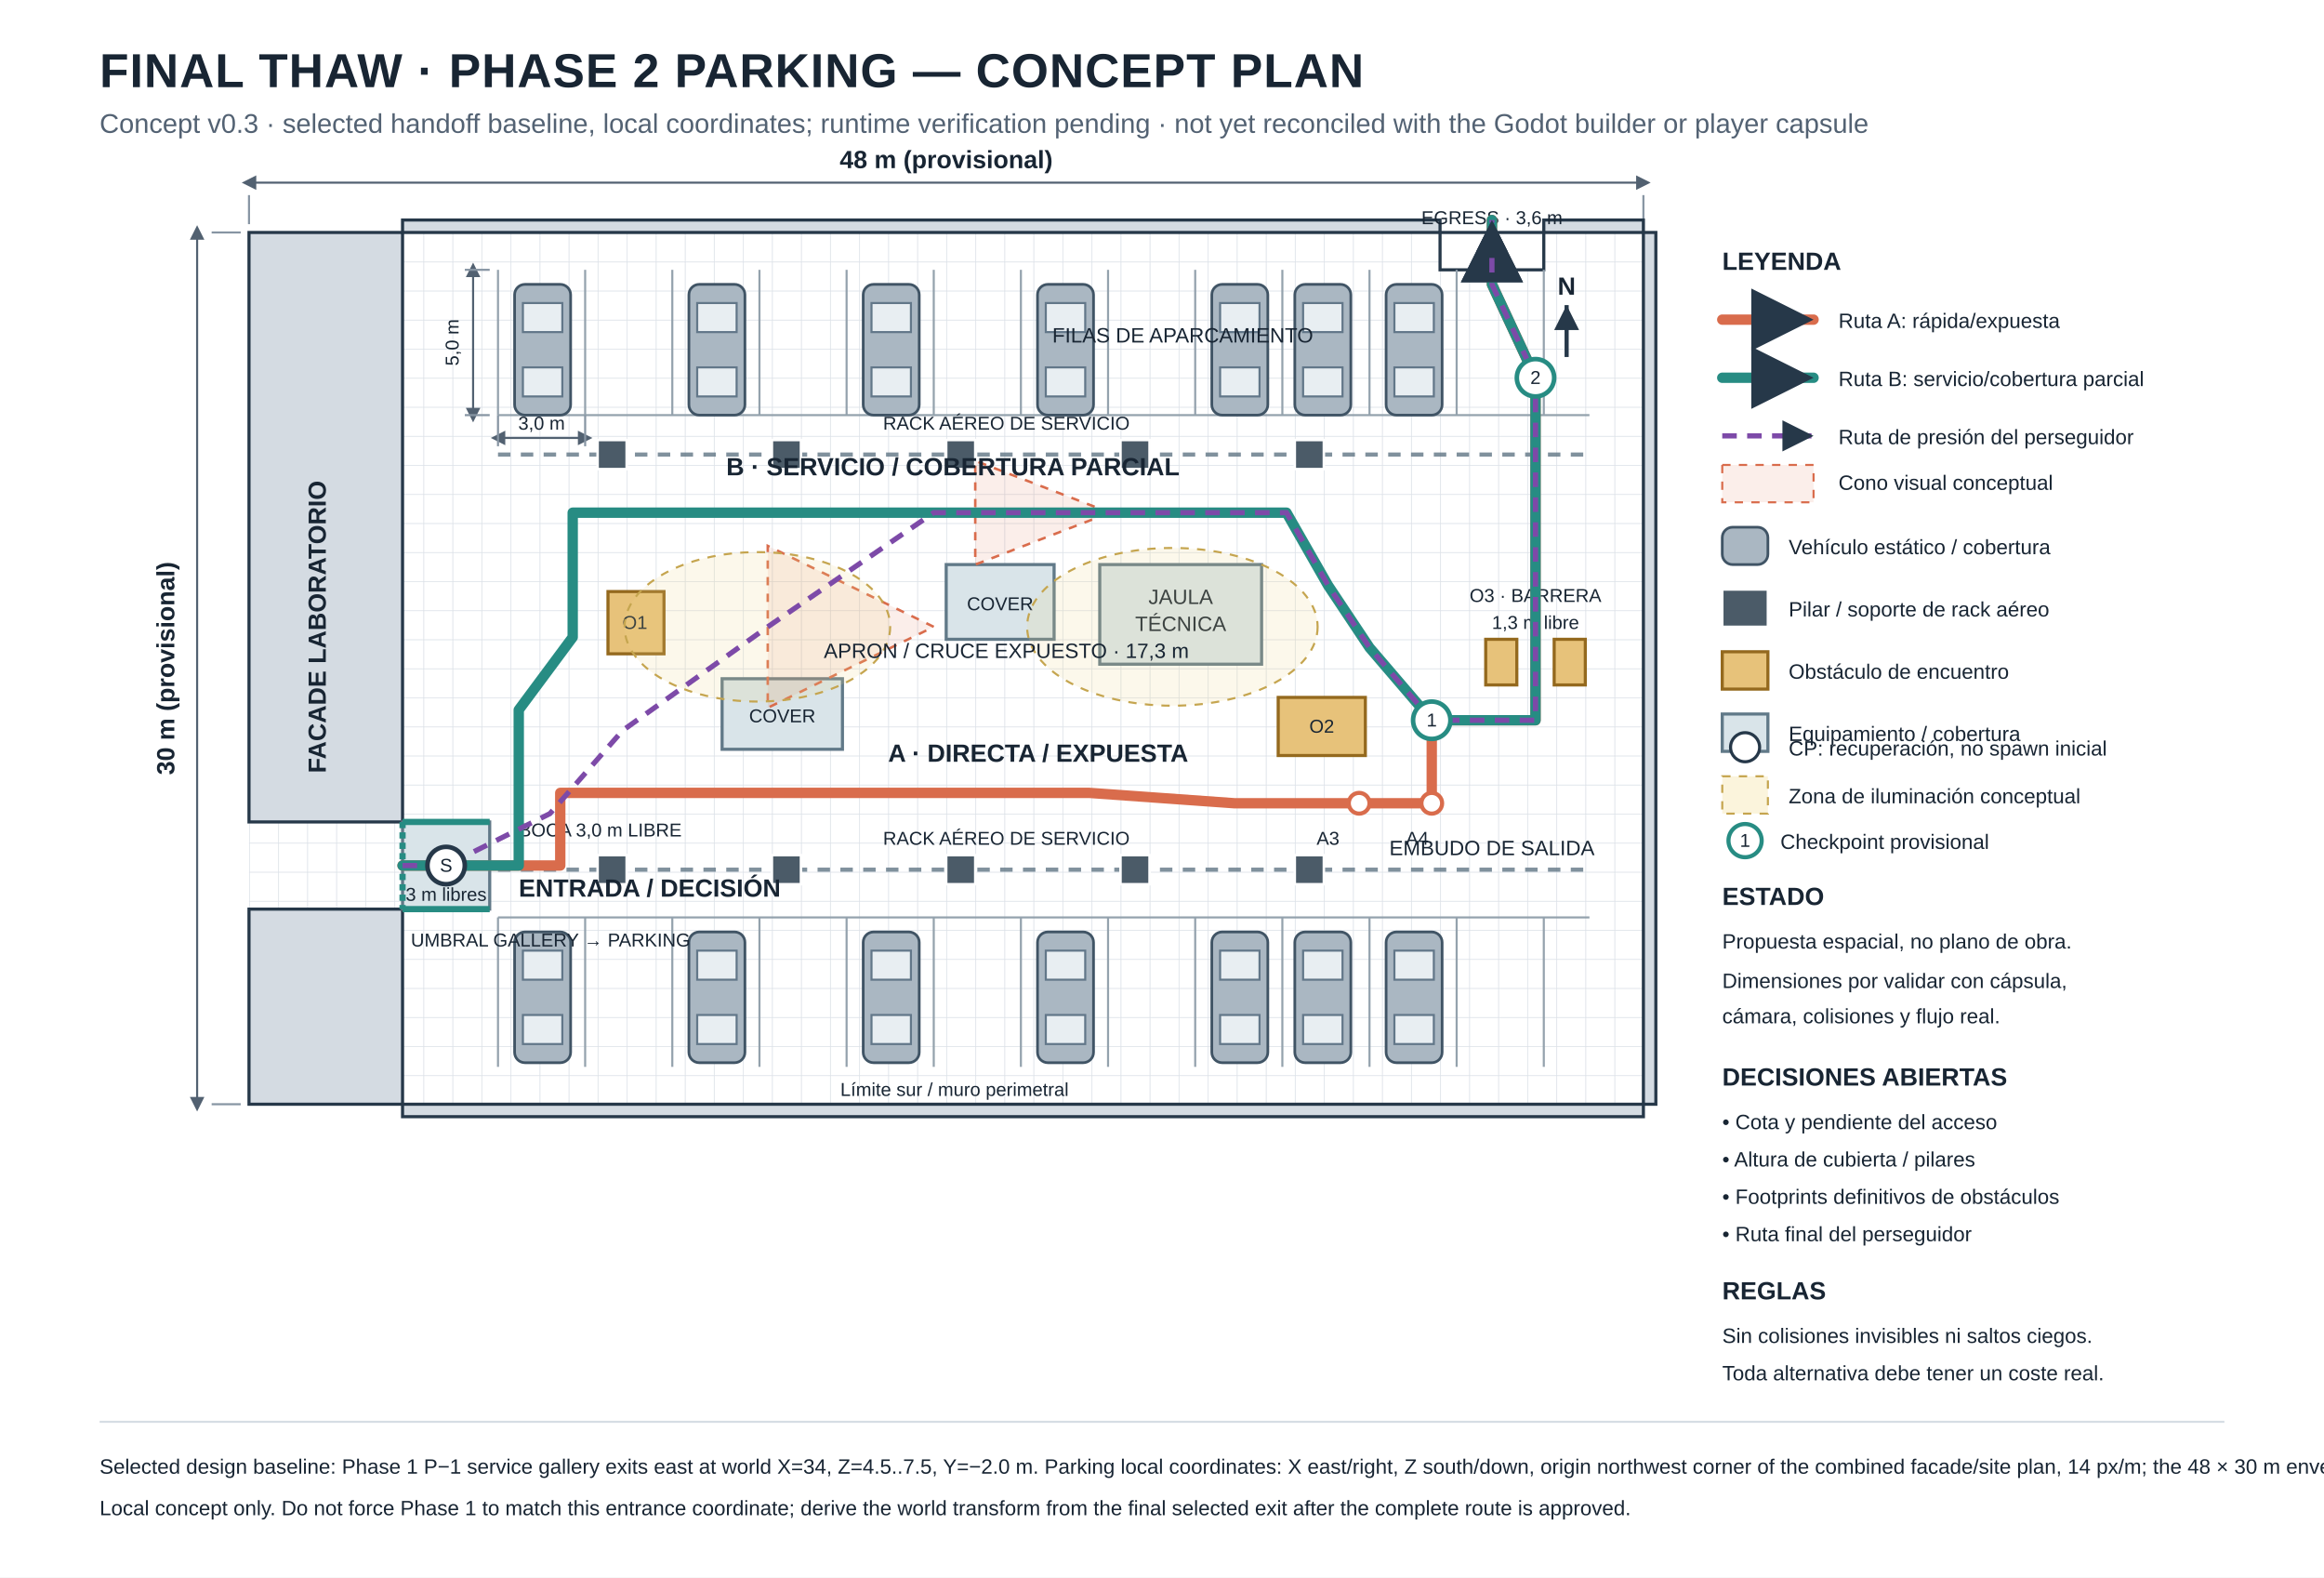
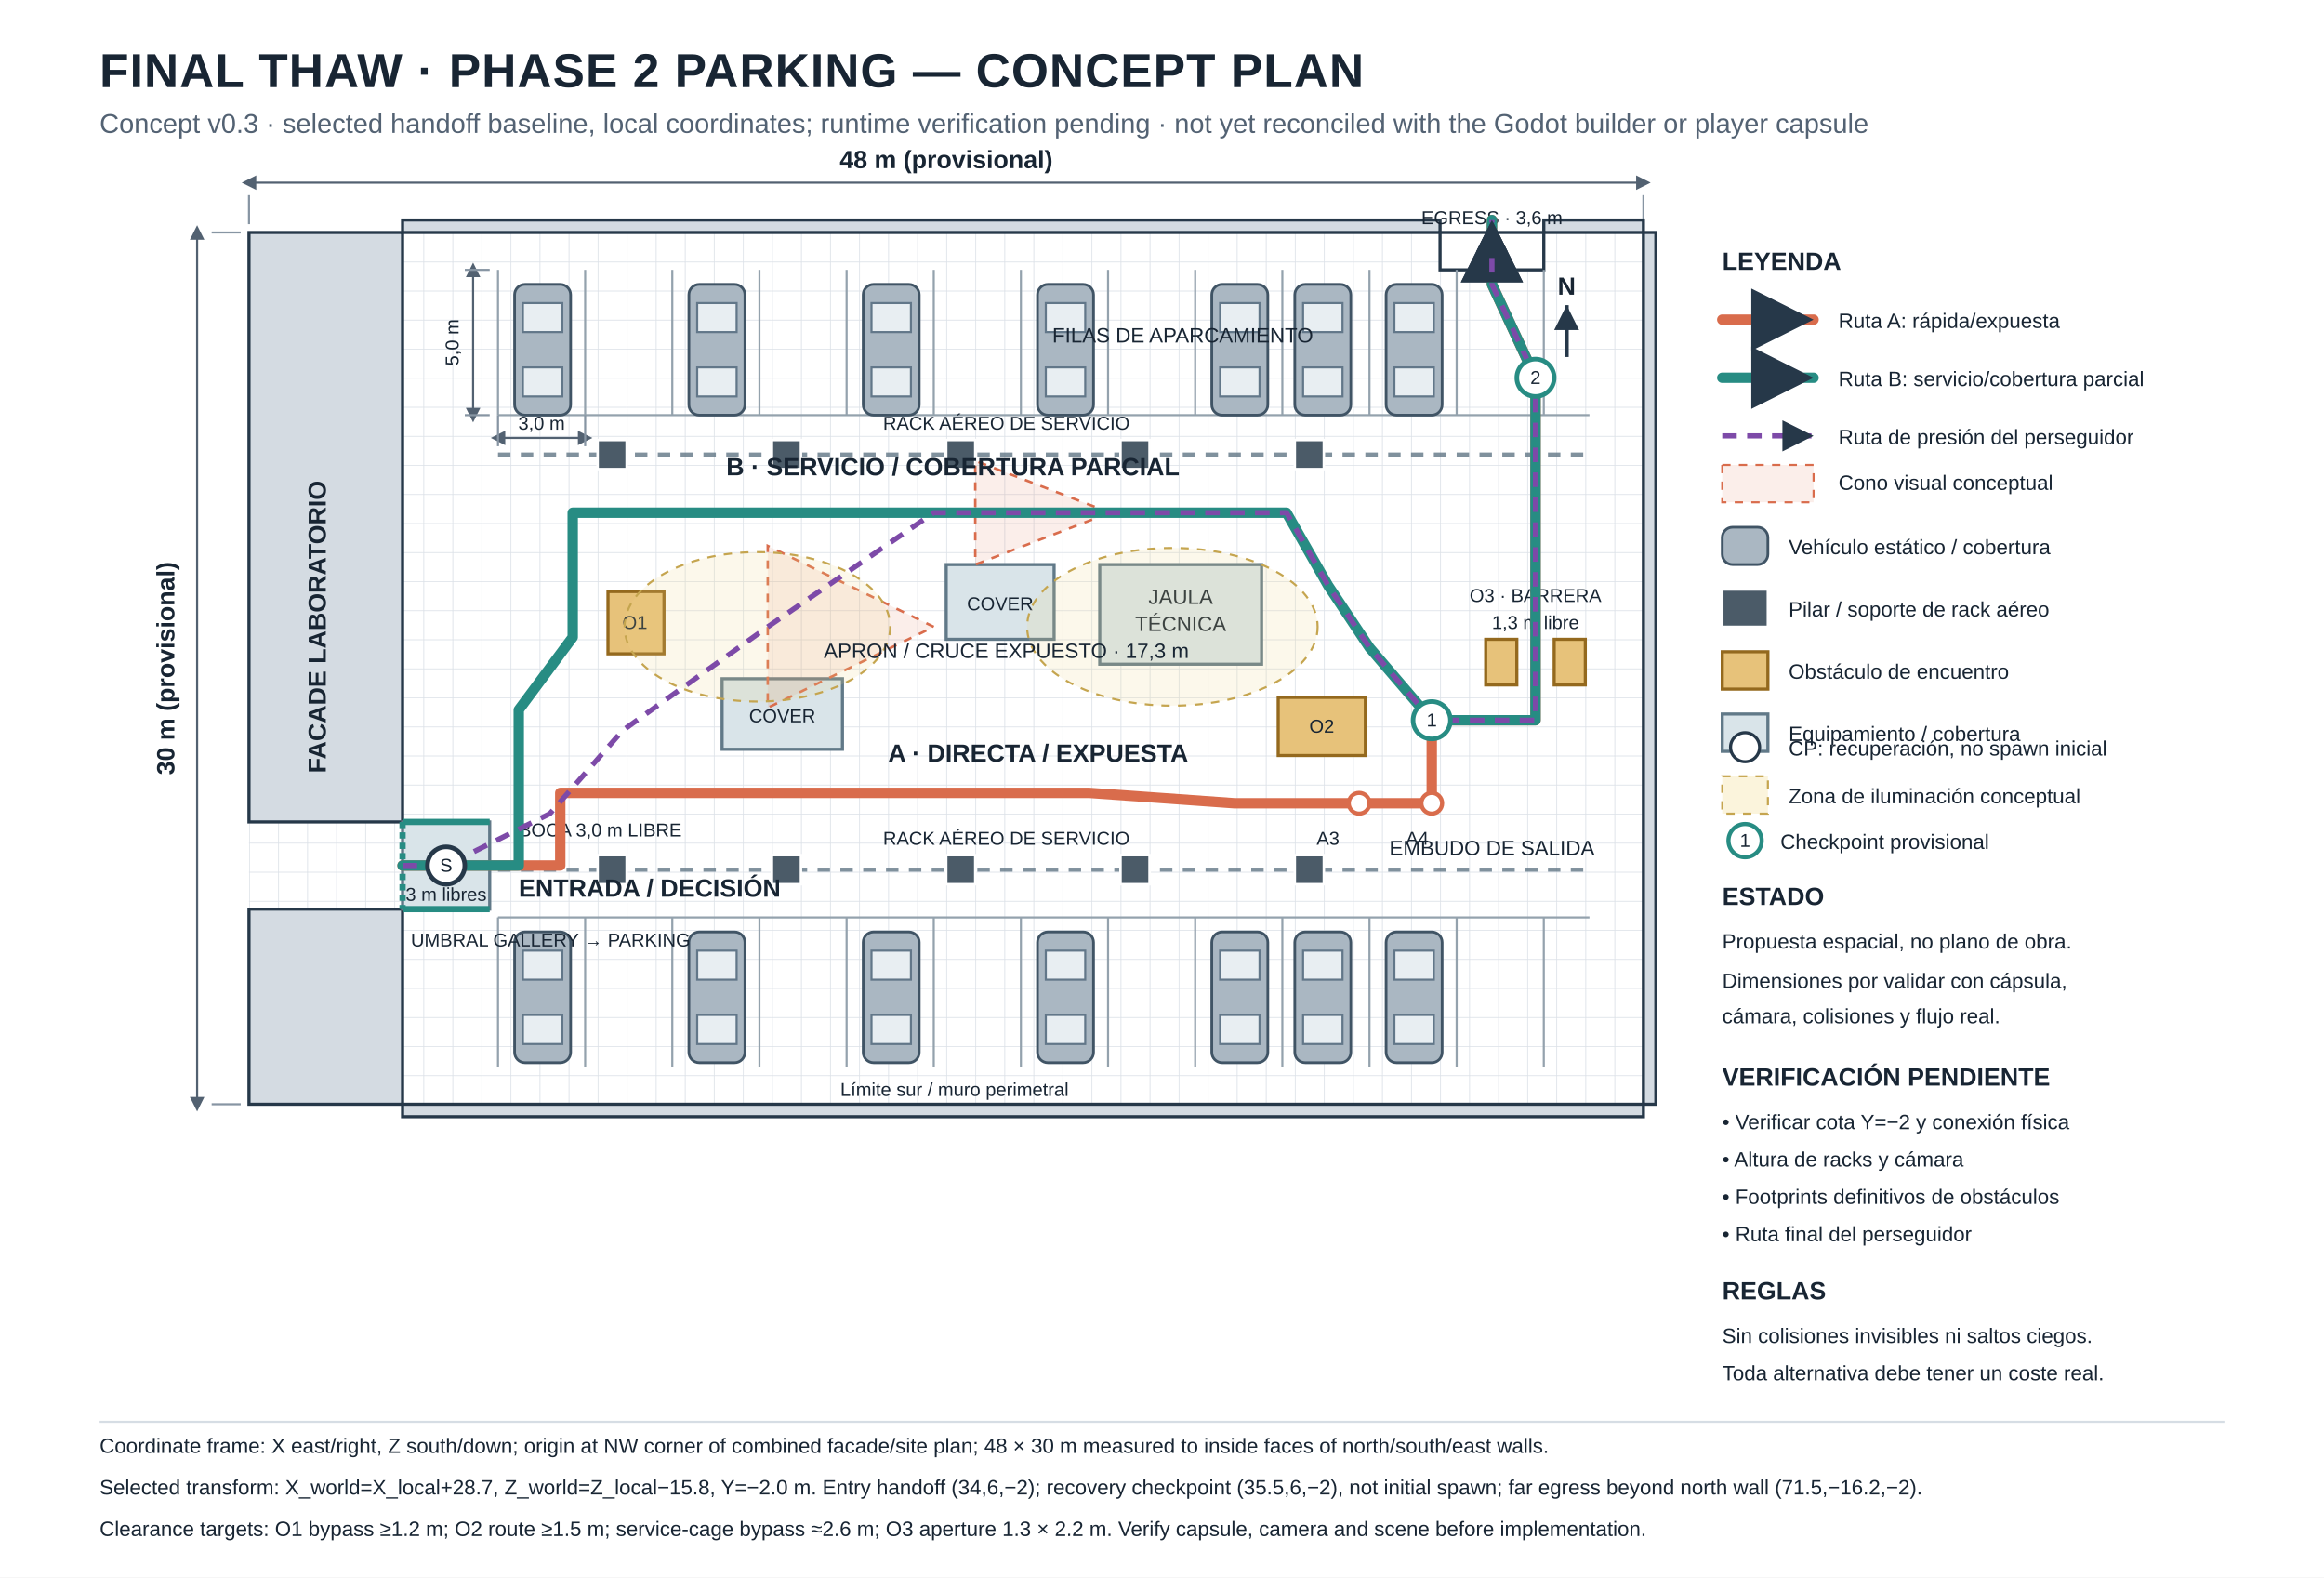
<svg xmlns="http://www.w3.org/2000/svg" width="1120" height="760" viewBox="0 0 1120 760">
  <defs>
    <pattern id="grid" width="14" height="14" patternUnits="userSpaceOnUse">
      <path d="M14 0H0V14" fill="none" stroke="#dce2e8" stroke-width="0.7" />
    </pattern>
    <marker id="arrow" markerWidth="8" markerHeight="8" refX="6" refY="3" orient="auto">
      <path d="M0,0 L6,3 L0,6 Z" fill="#263849" />
    </marker>
    <marker id="dim" markerWidth="7" markerHeight="7" refX="3.5" refY="3.5" orient="auto-start-reverse">
      <path d="M0,0 L7,3.5 L0,7 Z" fill="#526171" />
    </marker>
    <style>
      text{font-family:Arial,Helvetica,sans-serif;fill:#182533}
      .title{font-size:23px;font-weight:700;letter-spacing:.5px}
      .subtitle{font-size:13px;fill:#536273}
      .label{font-size:12px;font-weight:600}
      .small{font-size:10px}
      .tiny{font-size:9px}
      .boundary{fill:#f5f6f7;stroke:#263849;stroke-width:3}
      .wall{fill:#d4dbe2;stroke:#263849;stroke-width:1.5}
      .service{fill:#d9e4e9;stroke:#617988;stroke-width:1.5}
      .car{fill:#aab7c2;stroke:#405465;stroke-width:1.3;rx:5}
      .carGlass{fill:#e8eef2;stroke:#627789;stroke-width:1}
      .column{fill:#4b5b68;stroke:#fff;stroke-width:1.2}
      .obstacle{fill:#e7c27a;stroke:#94691e;stroke-width:1.5}
      .routeA{fill:none;stroke:#d96c4c;stroke-width:5;stroke-linecap:round;stroke-linejoin:round;marker-end:url(#arrow)}
      .routeB{fill:none;stroke:#278c83;stroke-width:5;stroke-linecap:round;stroke-linejoin:round;marker-end:url(#arrow)}
      .threat{fill:none;stroke:#7d4aa8;stroke-width:2.5;stroke-dasharray:7 5;marker-end:url(#arrow)}
      .dimline{stroke:#526171;stroke-width:1;marker-start:url(#dim);marker-end:url(#dim)}
      .thin{stroke:#8795a3;stroke-width:1;fill:none}
    </style>
  </defs>
  <rect width="1120" height="760" fill="#ffffff" />
  <text x="48" y="42" class="title">FINAL THAW · PHASE 2 PARKING — CONCEPT PLAN</text>
  <text x="48" y="64" class="subtitle">Concept v0.3 · selected handoff baseline, local coordinates; runtime verification pending · not yet reconciled with the Godot builder or player capsule</text>
  <g transform="translate(120 112)">
    <rect x="0" y="0" width="672" height="420" fill="url(#grid)" stroke="none" />
    <line x1="0" y1="-24" x2="672" y2="-24" class="dimline" />
    <line x1="0" y1="-18" x2="0" y2="-4" class="thin" />
    <line x1="672" y1="-18" x2="672" y2="-4" class="thin" />
    <text x="336" y="-31" class="label" text-anchor="middle">48 m (provisional)</text>
    <line x1="-25" y1="0" x2="-25" y2="420" class="dimline" />
    <line x1="-18" y1="0" x2="-4" y2="0" class="thin" />
    <line x1="-18" y1="420" x2="-4" y2="420" class="thin" />
    <text x="-36" y="210" class="label" text-anchor="middle" transform="rotate(-90 -36 210)">30 m (provisional)</text>
    <rect x="0" y="0" width="74" height="284" class="wall" />
    <rect x="0" y="326" width="74" height="94" class="wall" />
    <text x="37" y="190" class="label" text-anchor="middle" transform="rotate(-90 37 190)">FACADE LABORATORIO</text>
    <rect x="74" y="284" width="42" height="42" class="service" />
    <circle cx="95" cy="305" r="7" fill="#ffffff" stroke="#263849" stroke-width="2" />
    <text x="95" y="309" class="tiny" text-anchor="middle">CP</text>
    <text x="130" y="291" class="tiny">BOCA 3,0 m LIBRE</text>
    <path d="M74 284 H116 M74 326 H116" stroke="#278c83" stroke-width="3" />
    <path d="M74 284 V326" stroke="#278c83" stroke-width="3" stroke-dasharray="3 2" />
    <text x="95" y="322" class="tiny" text-anchor="middle">3 m libres</text>
    <rect x="74" y="-6" width="500" height="6" class="wall" />
    <rect x="624" y="-6" width="48" height="6" class="wall" />
    <rect x="574" y="0" width="50" height="18" fill="#ffffff" stroke="#263849" stroke-width="1.5" />
    <text x="599" y="-4" class="tiny" text-anchor="middle">EGRESS · 3,6 m</text>
    <rect x="672" y="0" width="6" height="420" class="wall" />
    <rect x="74" y="420" width="598" height="6" class="wall" />
    <g stroke="#94a2ad" stroke-width="1" fill="none">
      <path d="M120 18V88 M162 18V88 M204 18V88 M246 18V88 M288 18V88 M330 18V88 M372 18V88 M414 18V88 M456 18V88 M498 18V88 M540 18V88 M582 18V88 M624 18V88" />
      <path d="M120 88H646" />
      <path d="M120 330V402 M162 330V402 M204 330V402 M246 330V402 M288 330V402 M330 330V402 M372 330V402 M414 330V402 M456 330V402 M498 330V402 M540 330V402 M582 330V402 M624 330V402" />
      <path d="M120 330H646" />
    </g>
    <line x1="120" y1="99" x2="162" y2="99" class="dimline" />
    <line x1="120" y1="88" x2="120" y2="103" class="thin" />
    <line x1="162" y1="88" x2="162" y2="103" class="thin" />
    <text x="141" y="95" class="tiny" text-anchor="middle">3,0 m</text>
    <line x1="108" y1="18" x2="108" y2="88" class="dimline" />
    <line x1="104" y1="18" x2="116" y2="18" class="thin" />
    <line x1="104" y1="88" x2="116" y2="88" class="thin" />
    <text x="101" y="53" class="tiny" text-anchor="middle" transform="rotate(-90 101 53)">5,0 m</text>
    <path d="M120 107 H646 M120 307 H646" fill="none" stroke="#607585" stroke-width="2" stroke-dasharray="6 5" opacity="0.8" />
    <text x="365" y="95" class="tiny" text-anchor="middle">RACK AÉREO DE SERVICIO</text>
    <text x="365" y="295" class="tiny" text-anchor="middle">RACK AÉREO DE SERVICIO</text>
    <g>
      <g transform="translate(128 25)">
        <rect class="car" width="27" height="63" />
        <rect class="carGlass" x="4" y="9" width="19" height="14" />
        <rect class="carGlass" x="4" y="40" width="19" height="14" />
      </g>
      <g transform="translate(212 25)">
        <rect class="car" width="27" height="63" />
        <rect class="carGlass" x="4" y="9" width="19" height="14" />
        <rect class="carGlass" x="4" y="40" width="19" height="14" />
      </g>
      <g transform="translate(296 25)">
        <rect class="car" width="27" height="63" />
        <rect class="carGlass" x="4" y="9" width="19" height="14" />
        <rect class="carGlass" x="4" y="40" width="19" height="14" />
      </g>
      <g transform="translate(380 25)">
        <rect class="car" width="27" height="63" />
        <rect class="carGlass" x="4" y="9" width="19" height="14" />
        <rect class="carGlass" x="4" y="40" width="19" height="14" />
      </g>
      <g transform="translate(464 25)">
        <rect class="car" width="27" height="63" />
        <rect class="carGlass" x="4" y="9" width="19" height="14" />
        <rect class="carGlass" x="4" y="40" width="19" height="14" />
      </g>
      <g transform="translate(504 25)">
        <rect class="car" width="27" height="63" />
        <rect class="carGlass" x="4" y="9" width="19" height="14" />
        <rect class="carGlass" x="4" y="40" width="19" height="14" />
      </g>
      <g transform="translate(548 25)">
        <rect class="car" width="27" height="63" />
        <rect class="carGlass" x="4" y="9" width="19" height="14" />
        <rect class="carGlass" x="4" y="40" width="19" height="14" />
      </g>
      <g transform="translate(128 337)">
        <rect class="car" width="27" height="63" />
        <rect class="carGlass" x="4" y="9" width="19" height="14" />
        <rect class="carGlass" x="4" y="40" width="19" height="14" />
      </g>
      <g transform="translate(212 337)">
        <rect class="car" width="27" height="63" />
        <rect class="carGlass" x="4" y="9" width="19" height="14" />
        <rect class="carGlass" x="4" y="40" width="19" height="14" />
      </g>
      <g transform="translate(296 337)">
        <rect class="car" width="27" height="63" />
        <rect class="carGlass" x="4" y="9" width="19" height="14" />
        <rect class="carGlass" x="4" y="40" width="19" height="14" />
      </g>
      <g transform="translate(380 337)">
        <rect class="car" width="27" height="63" />
        <rect class="carGlass" x="4" y="9" width="19" height="14" />
        <rect class="carGlass" x="4" y="40" width="19" height="14" />
      </g>
      <g transform="translate(464 337)">
        <rect class="car" width="27" height="63" />
        <rect class="carGlass" x="4" y="9" width="19" height="14" />
        <rect class="carGlass" x="4" y="40" width="19" height="14" />
      </g>
      <g transform="translate(504 337)">
        <rect class="car" width="27" height="63" />
        <rect class="carGlass" x="4" y="9" width="19" height="14" />
        <rect class="carGlass" x="4" y="40" width="19" height="14" />
      </g>
      <g transform="translate(548 337)">
        <rect class="car" width="27" height="63" />
        <rect class="carGlass" x="4" y="9" width="19" height="14" />
        <rect class="carGlass" x="4" y="40" width="19" height="14" />
      </g>
    </g>
    <g>
      <rect x="168" y="100" width="14" height="14" class="column" />
      <rect x="252" y="100" width="14" height="14" class="column" />
      <rect x="336" y="100" width="14" height="14" class="column" />
      <rect x="420" y="100" width="14" height="14" class="column" />
      <rect x="504" y="100" width="14" height="14" class="column" />
      <rect x="168" y="300" width="14" height="14" class="column" />
      <rect x="252" y="300" width="14" height="14" class="column" />
      <rect x="336" y="300" width="14" height="14" class="column" />
      <rect x="420" y="300" width="14" height="14" class="column" />
      <rect x="504" y="300" width="14" height="14" class="column" />
    </g>
    <rect x="410" y="160" width="78" height="48" class="service" />
    <text x="449" y="179" class="small" text-anchor="middle">JAULA</text>
    <text x="449" y="192" class="small" text-anchor="middle">TÉCNICA</text>
    <rect x="596" y="196" width="15" height="22" class="obstacle" />
    <rect x="629" y="196" width="15" height="22" class="obstacle" />
    <text x="620" y="178" class="tiny" text-anchor="middle">O3 · BARRERA</text>
    <text x="620" y="191" class="tiny" text-anchor="middle">1,3 m libre</text>
    <rect x="496" y="224" width="42" height="28" class="obstacle" />
    <text x="517" y="241" class="tiny" text-anchor="middle">O2</text>
    <rect x="228" y="215" width="58" height="34" class="service" />
    <text x="257" y="236" class="tiny" text-anchor="middle">COVER</text>
    <rect x="336" y="160" width="52" height="36" class="service" />
    <text x="362" y="182" class="tiny" text-anchor="middle">COVER</text>
    <rect x="173" y="173" width="27" height="30" class="obstacle" />
    <text x="186" y="191" class="tiny" text-anchor="middle">O1</text>
    <path d="M330 190 L250 151 L250 229 Z" fill="#d96c4c" fill-opacity=".12" stroke="#d96c4c" stroke-width="1.2" stroke-dasharray="4 4" />
    <path d="M415 135 L350 110 L350 160 Z" fill="#d96c4c" fill-opacity=".12" stroke="#d96c4c" stroke-width="1.2" stroke-dasharray="4 4" />
    <ellipse cx="245" cy="190" rx="64" ry="36" fill="#f0d88b" fill-opacity=".17" stroke="#c5a54f" stroke-width="1" stroke-dasharray="4 4" />
    <ellipse cx="445" cy="190" rx="70" ry="38" fill="#f0d88b" fill-opacity=".17" stroke="#c5a54f" stroke-width="1" stroke-dasharray="4 4" />
    <path d="M74 305 L95 305 L130 305 L150 305 L150 270 L200 270 L270 270 L320 270 L405 270 L475 275 L535 275 L570 275 L570 235 L620 235 L620 218 L620 70 L599 25 L599 0 L599 -6" class="routeA" />
    <path d="M74 305 L95 305 L130 305 L130 230 L156 195 L156 135 L220 135 L290 135 L362 135 L415 135 L500 135 L520 170 L540 200 L570 235 L620 235 L620 218 L620 70 L599 25 L599 0 L599 -6" class="routeB" />
    <path d="M74 305 L95 305 L145 280 L180 240 L250 190 L330 135 L415 135 L500 135 L520 170 L540 200 L570 235 L620 235 L620 218 L620 70 L599 25 L599 0 L599 -6" class="threat" />
    <circle cx="535" cy="275" r="5" fill="#ffffff" stroke="#d96c4c" stroke-width="2" />
    <text x="520" y="295" class="tiny" text-anchor="middle">A3</text>
    <circle cx="570" cy="275" r="5" fill="#ffffff" stroke="#d96c4c" stroke-width="2" />
    <text x="563" y="295" class="tiny" text-anchor="middle">A4</text>
    <circle cx="95" cy="305" r="9" fill="#ffffff" stroke="#263849" stroke-width="2.2" />
    <text x="95" y="308" class="tiny" text-anchor="middle">S</text>
    <circle cx="570" cy="235" r="9" fill="#ffffff" stroke="#278c83" stroke-width="2.2" />
    <text x="570" y="238" class="tiny" text-anchor="middle">1</text>
    <circle cx="620" cy="70" r="9" fill="#ffffff" stroke="#278c83" stroke-width="2.2" />
    <text x="620" y="73" class="tiny" text-anchor="middle">2</text>
    <text x="78" y="344" class="tiny">UMBRAL GALLERY → PARKING</text>
    <text x="130" y="320" class="label">ENTRADA / DECISIÓN</text>
    <text x="308" y="255" class="label" fill="#b94e30">A · DIRECTA / EXPUESTA</text>
    <text x="230" y="117" class="label" fill="#1b746d">B · SERVICIO / COBERTURA PARCIAL</text>
    <text x="365" y="205" class="small" text-anchor="middle">APRON / CRUCE EXPUESTO · 17,3 m</text>
    <text x="599" y="300" class="small" text-anchor="middle">EMBUDO DE SALIDA</text>
    <text x="450" y="53" class="small" text-anchor="middle">FILAS DE APARCAMIENTO</text>
    <text x="340" y="416" class="tiny" text-anchor="middle">Límite sur / muro perimetral</text>
    <path d="M635 60 L635 35" stroke="#263849" stroke-width="2" marker-end="url(#arrow)" />
    <text x="635" y="30" class="label" text-anchor="middle">N</text>
  </g>
  <g transform="translate(830 130)">
    <text x="0" y="0" class="label">LEYENDA</text>
    <line x1="0" y1="24" x2="44" y2="24" class="routeA" />
    <text x="56" y="28" class="small">Ruta A: rápida/expuesta</text>
    <line x1="0" y1="52" x2="44" y2="52" class="routeB" />
    <text x="56" y="56" class="small">Ruta B: servicio/cobertura parcial</text>
    <line x1="0" y1="80" x2="44" y2="80" class="threat" />
    <text x="56" y="84" class="small">Ruta de presión del perseguidor</text>
    <rect x="0" y="94" width="44" height="18" fill="#d96c4c" fill-opacity=".12" stroke="#d96c4c" stroke-dasharray="4 4" />
    <text x="56" y="106" class="small">Cono visual conceptual</text>
    <rect x="0" y="124" width="22" height="18" class="car" />
    <text x="32" y="137" class="small">Vehículo estático / cobertura</text>
    <rect x="0" y="154" width="22" height="18" class="column" />
    <text x="32" y="167" class="small">Pilar / soporte de rack aéreo</text>
    <rect x="0" y="184" width="22" height="18" class="obstacle" />
    <text x="32" y="197" class="small">Obstáculo de encuentro</text>
    <rect x="0" y="214" width="22" height="18" class="service" />
    <text x="32" y="227" class="small">Equipamiento / cobertura</text>
    <circle cx="11" cy="230" r="7" fill="#fff" stroke="#263849" stroke-width="1.5" />
    <text x="32" y="234" class="small">CP: recuperación, no spawn inicial</text>
    <rect x="0" y="244" width="22" height="18" fill="#f0d88b" fill-opacity=".3" stroke="#c5a54f" stroke-dasharray="4 4" />
    <text x="32" y="257" class="small">Zona de iluminación conceptual</text>
    <circle cx="11" cy="275" r="8" fill="#fff" stroke="#278c83" stroke-width="2" />
    <text x="11" y="278" class="tiny" text-anchor="middle">1</text>
    <text x="28" y="279" class="small">Checkpoint provisional</text>
    <text x="0" y="306" class="label">ESTADO</text>
    <text x="0" y="327" class="small">Propuesta espacial, no plano de obra.</text>
    <text x="0" y="346" class="small">Dimensiones por validar con cápsula,</text>
    <text x="0" y="363" class="small">cámara, colisiones y flujo real.</text>
-     <text x="0" y="393" class="label">DECISIONES ABIERTAS</text>
-     <text x="0" y="414" class="small">• Cota y pendiente del acceso</text>
-     <text x="0" y="432" class="small">• Altura de cubierta / pilares</text>
+     <text x="0" y="393" class="label">VERIFICACIÓN PENDIENTE</text>
+     <text x="0" y="414" class="small">• Verificar cota Y=−2 y conexión física</text>
+     <text x="0" y="432" class="small">• Altura de racks y cámara</text>
    <text x="0" y="450" class="small">• Footprints definitivos de obstáculos</text>
    <text x="0" y="468" class="small">• Ruta final del perseguidor</text>
    <text x="0" y="496" class="label">REGLAS</text>
    <text x="0" y="517" class="small">Sin colisiones invisibles ni saltos ciegos.</text>
    <text x="0" y="535" class="small">Toda alternativa debe tener un coste real.</text>
  </g>
  <line x1="48" y1="685" x2="1072" y2="685" stroke="#d6dde4" />
-   <text x="48" y="710" class="small">Selected design baseline: Phase 1 P−1 service gallery exits east at world X=34, Z=4.5..7.5, Y=−2.0 m. Parking local coordinates: X east/right, Z south/down, origin northwest corner of the combined facade/site plan, 14 px/m; the 48 × 30 m envelope is measured to the inside faces of the north/south/east perimeter walls. Transform: world X = local X + 28.7 m; world Z = local Z − 15.8 m. The 3.0 m threshold plane (local X≈5.3, Z≈21.8) maps to world (34, 6); recovery checkpoint (local X≈6.8, Z≈21.8) maps to (35.5, 6); entry handoff remains at the threshold (34, 6); far egress threshold (local X≈42.8, Z≈−0.4) maps to (71.5, −16.2). Pavement datum Y=−2.0 m. Verify against scene geometry before implementation.</text>
-   <text x="48" y="730" class="small">Local concept only. Do not force Phase 1 to match this entrance coordinate; derive the world transform from the final selected exit after the complete route is approved.</text>
+   <text x="48" y="700" class="small">Coordinate frame: X east/right, Z south/down; origin at NW corner of combined facade/site plan; 48 × 30 m measured to inside faces of north/south/east walls.</text>
+   <text x="48" y="720" class="small">Selected transform: X_world=X_local+28.7, Z_world=Z_local−15.8, Y=−2.0 m. Entry handoff (34,6,−2); recovery checkpoint (35.5,6,−2), not initial spawn; far egress beyond north wall (71.5,−16.2,−2).</text>
+   <text x="48" y="740" class="small">Clearance targets: O1 bypass ≥1.2 m; O2 route ≥1.5 m; service-cage bypass ≈2.6 m; O3 aperture 1.3 × 2.2 m. Verify capsule, camera and scene before implementation.</text>
</svg>
